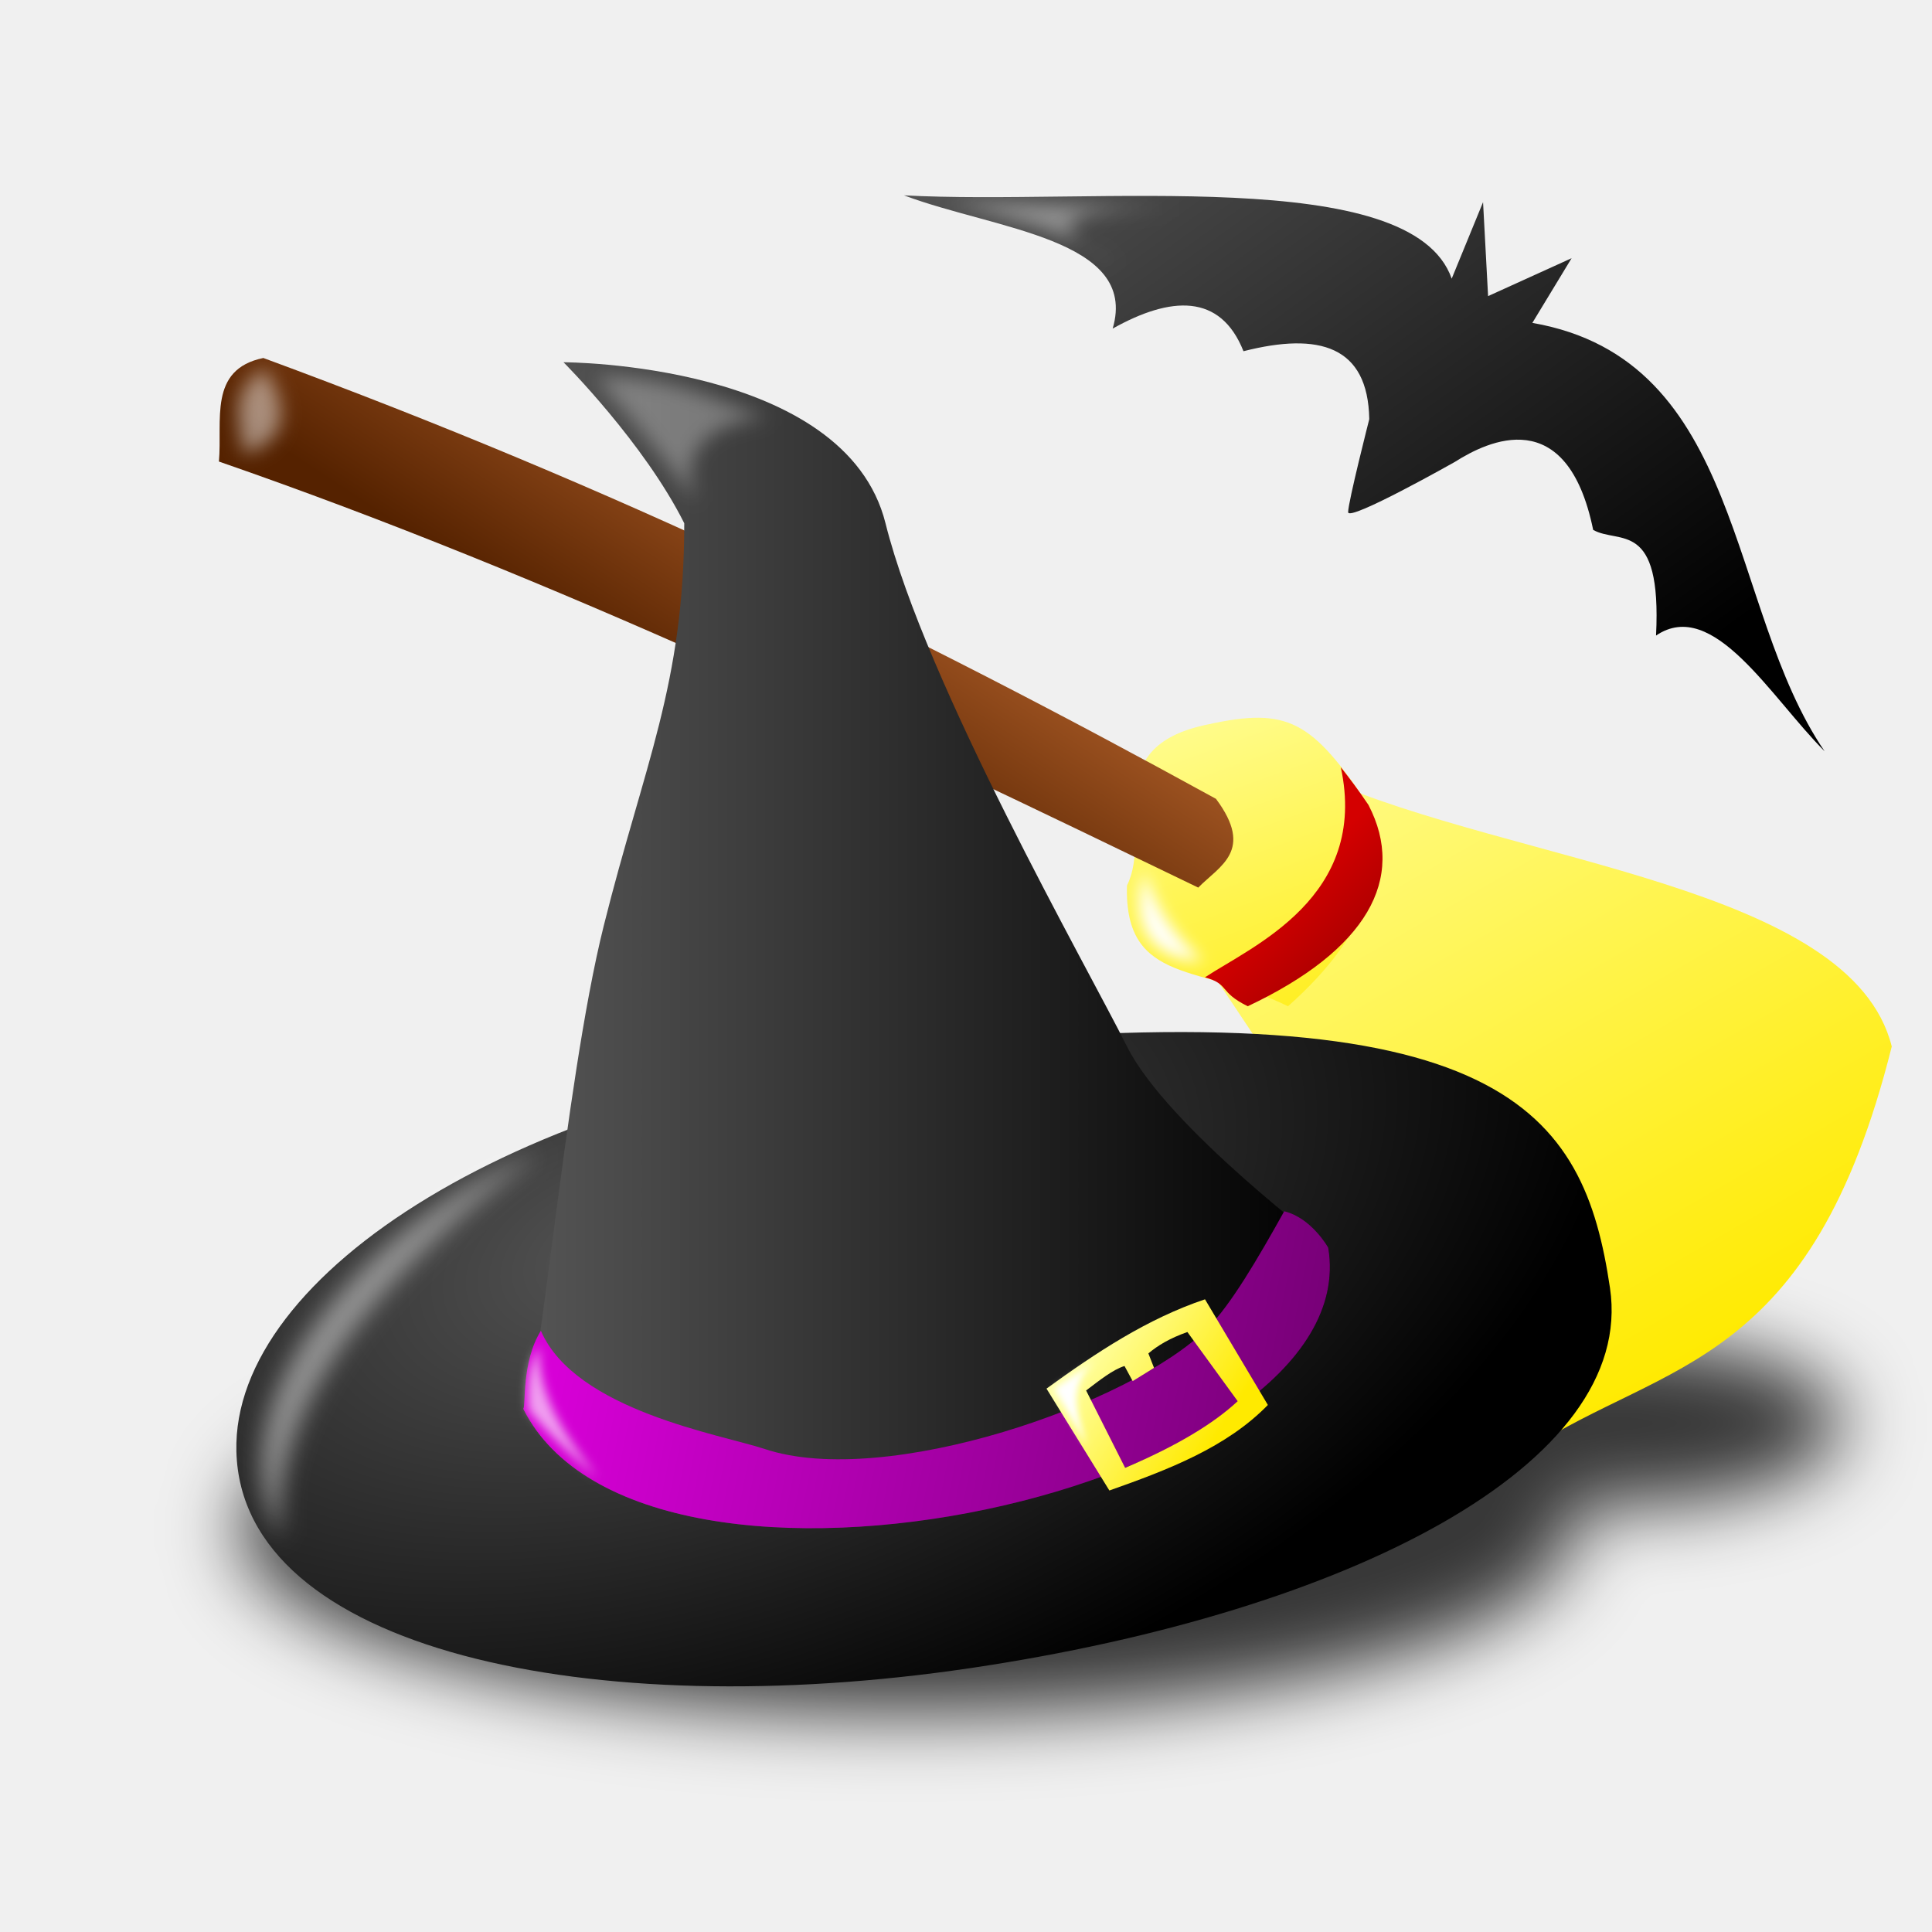
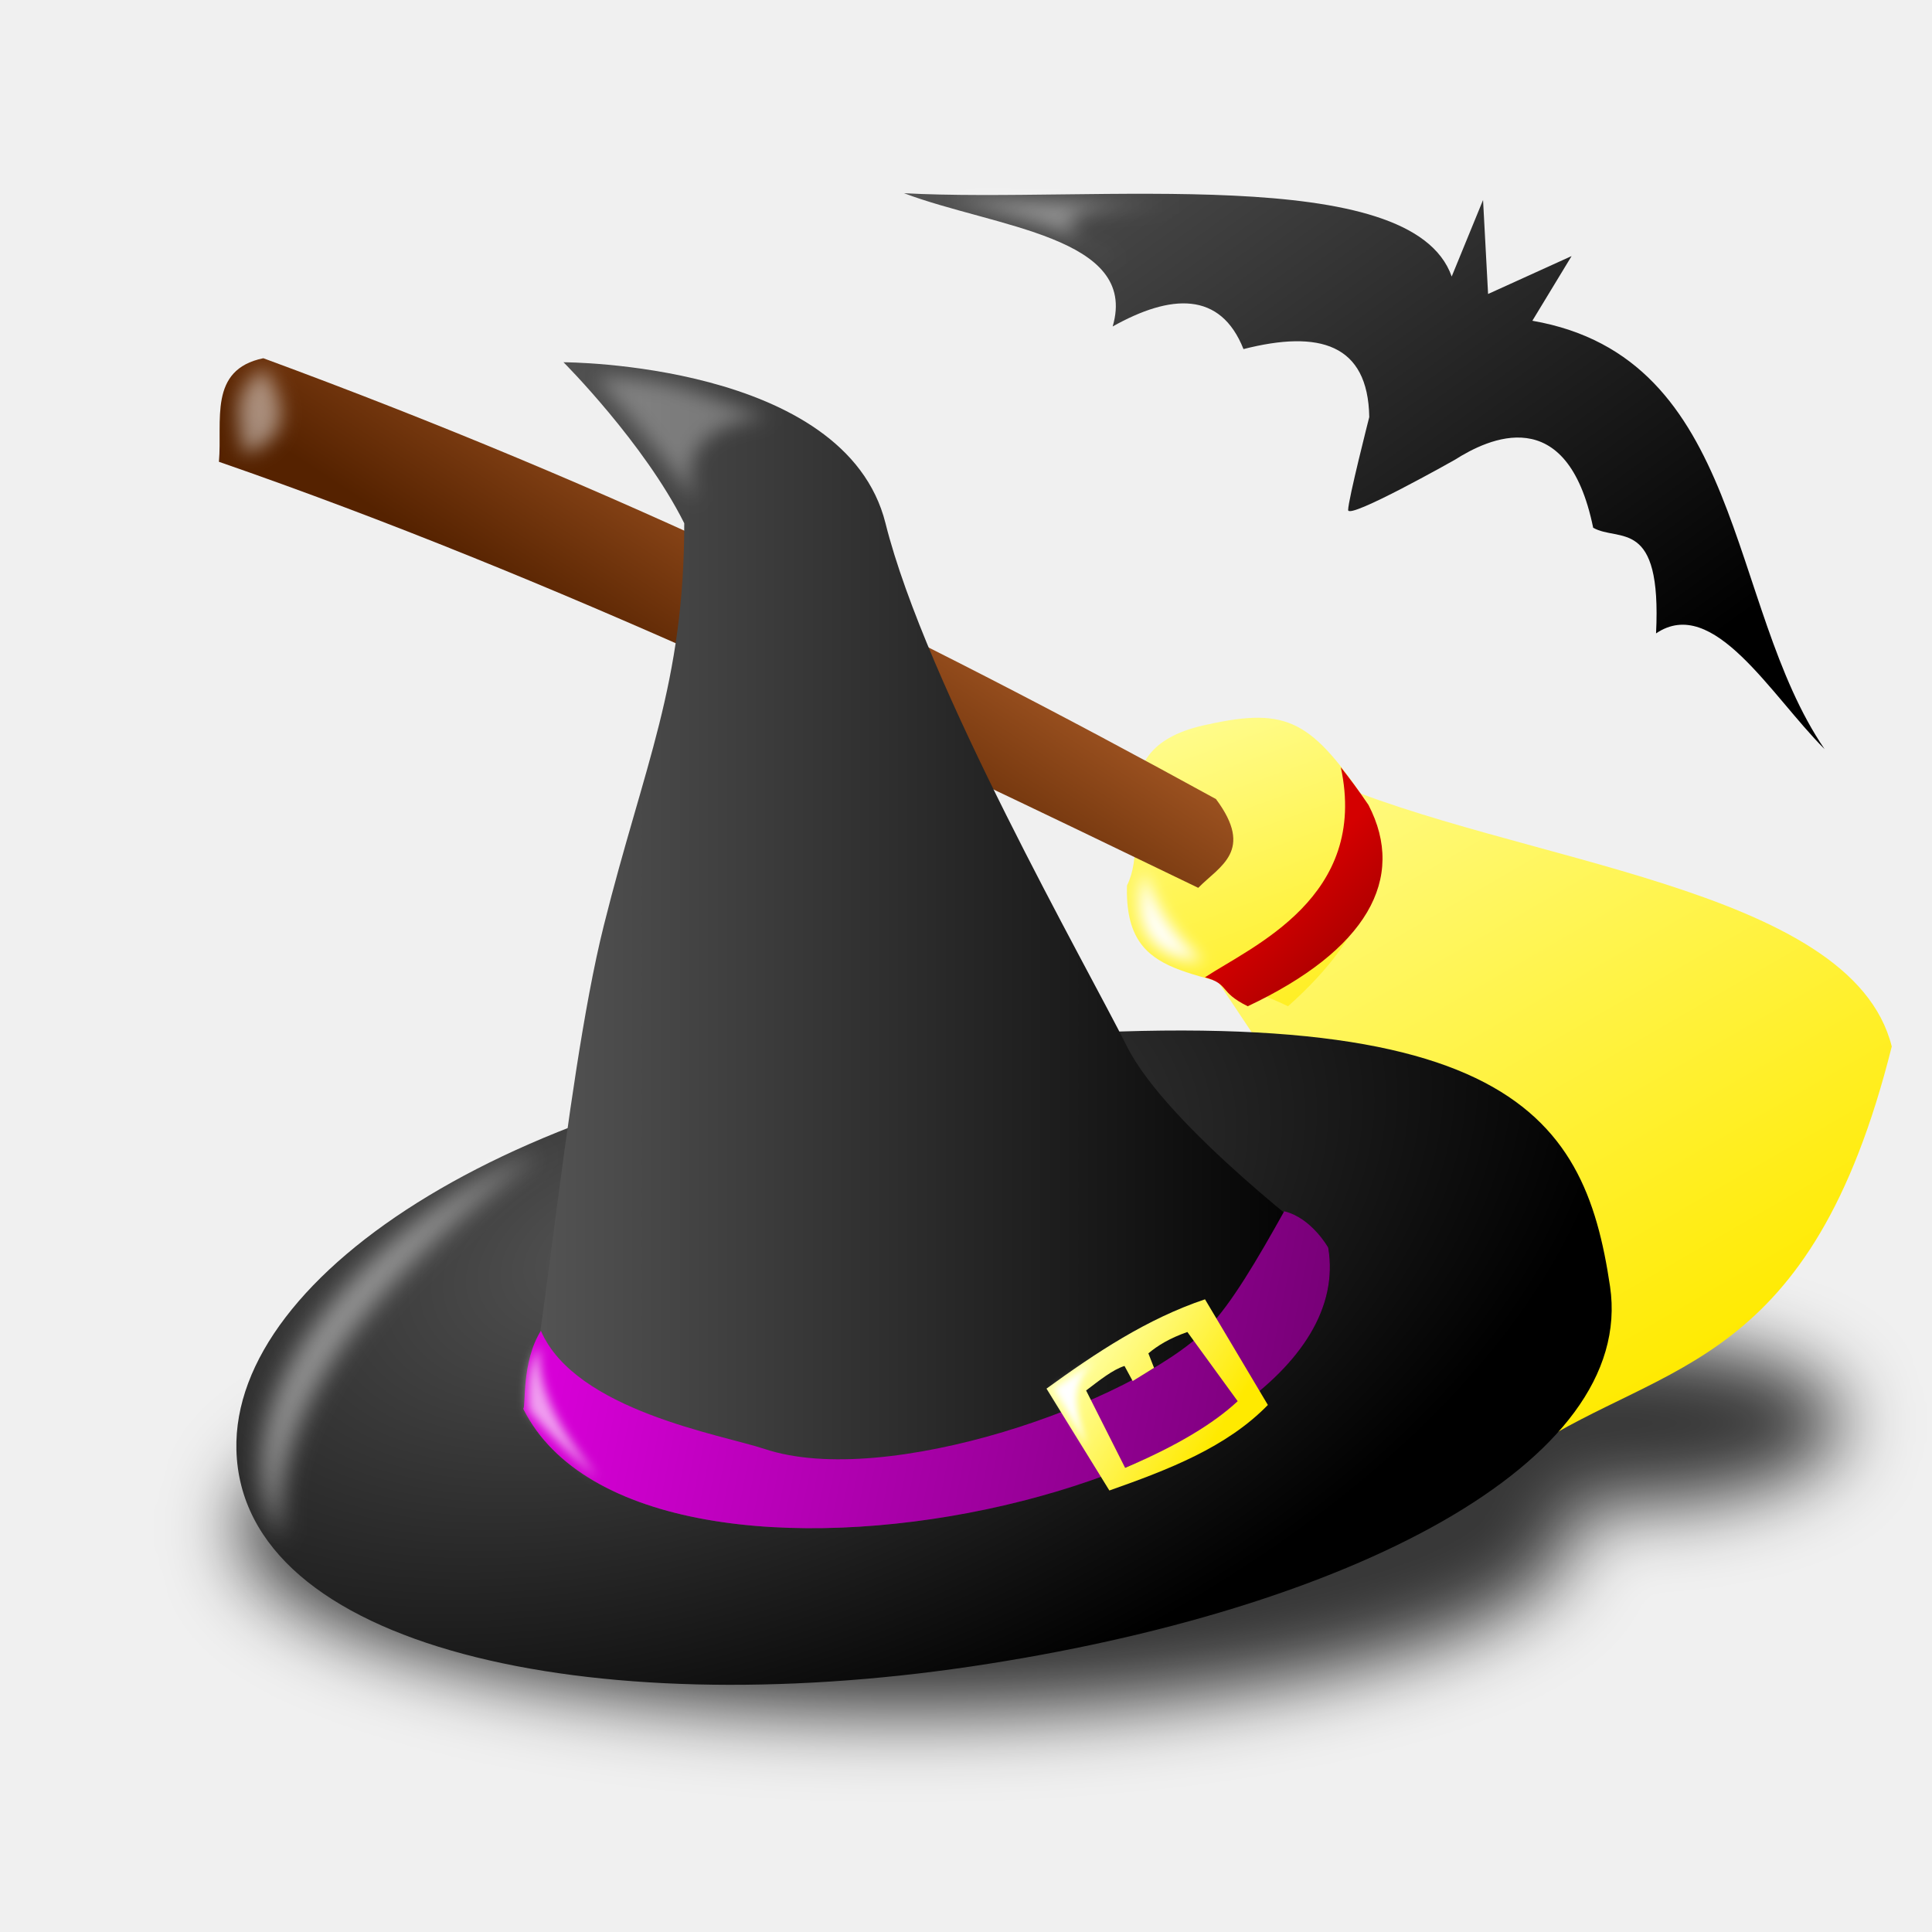
- <svg xmlns="http://www.w3.org/2000/svg" xmlns:xlink="http://www.w3.org/1999/xlink" width="48" height="48" id="svg2" version="1.1">
+ <svg xmlns="http://www.w3.org/2000/svg" xmlns:xlink="http://www.w3.org/1999/xlink" id="svg2" viewBox="0 0 48 48" version="1.1">
  <defs id="defs4">
-     <linearGradient id="linearGradient2868">
-       <stop style="stop-color:#d700d7;stop-opacity:1;" offset="0" id="stop2870" />
-       <stop style="stop-color:#6e006e;stop-opacity:1;" offset="1" id="stop2872" />
-     </linearGradient>
    <linearGradient id="linearGradient3651">
-       <stop style="stop-color:#555555;stop-opacity:1;" offset="0" id="stop3653" />
-       <stop style="stop-color:#000000;stop-opacity:1;" offset="1" id="stop3655" />
+       <stop id="stop3653" style="stop-color:#555555" offset="0" />
+       <stop id="stop3655" style="stop-color:#000000" offset="1" />
    </linearGradient>
    <linearGradient id="linearGradient3689">
-       <stop style="stop-color:#ffea00;stop-opacity:1;" offset="0" id="stop3691" />
-       <stop style="stop-color:#ffffa4;stop-opacity:1;" offset="1" id="stop3693" />
+       <stop id="stop3691" style="stop-color:#ffea00" offset="0" />
+       <stop id="stop3693" style="stop-color:#ffffa4" offset="1" />
    </linearGradient>
-     <linearGradient id="linearGradient3679">
-       <stop style="stop-color:#552200;stop-opacity:1;" offset="0" id="stop3681" />
-       <stop style="stop-color:#b6632c;stop-opacity:1;" offset="1" id="stop3683" />
+     <radialGradient id="radialGradient2874" xlink:href="#linearGradient3651" gradientUnits="userSpaceOnUse" cy="23.686" cx="16.668" gradientTransform="matrix(.10727 .86857 -1.4345 .21942 48.858 7.8051)" r="15.514" />
+     <linearGradient id="linearGradient2902" y2="21.984" xlink:href="#linearGradient3651" gradientUnits="userSpaceOnUse" x2="33.04" y1="21.984" x1="13" />
+     <linearGradient id="linearGradient2904" y2="37" gradientUnits="userSpaceOnUse" x2="34" y1="33" x1="14">
+       <stop id="stop2870" style="stop-color:#d700d7" offset="0" />
+       <stop id="stop2872" style="stop-color:#6e006e" offset="1" />
    </linearGradient>
-     <radialGradient xlink:href="#linearGradient3651" id="radialGradient2874" cx="16.668" cy="23.686" fx="16.668" fy="23.686" r="15.514" gradientTransform="matrix(0.1072668,0.8685747,-1.43451,0.2194249,48.85775,7.805114)" gradientUnits="userSpaceOnUse" />
-     <linearGradient xlink:href="#linearGradient3651" id="linearGradient2902" x1="13" y1="21.984" x2="33.04" y2="21.984" gradientUnits="userSpaceOnUse" />
-     <linearGradient xlink:href="#linearGradient2868" id="linearGradient2904" x1="14" y1="33" x2="34" y2="37" gradientUnits="userSpaceOnUse" />
-     <linearGradient xlink:href="#linearGradient3689" id="linearGradient2918" x1="30.344" y1="35.5" x2="27.078" y2="33.391" gradientUnits="userSpaceOnUse" />
-     <filter id="filter3694" x="-0.1" width="1.201" y="-0.073" height="1.145">
-       <feGaussianBlur stdDeviation="0.291" id="feGaussianBlur3696" />
+     <linearGradient id="linearGradient2918" y2="33.391" xlink:href="#linearGradient3689" gradientUnits="userSpaceOnUse" x2="27.078" y1="35.5" x1="30.344" />
+     <filter id="filter3694" height="1.145" width="1.201" y="-.073" x="-.1">
+       <feGaussianBlur id="feGaussianBlur3696" stdDeviation="0.291" />
    </filter>
-     <filter id="filter3700" x="-0.133" width="1.265" y="-0.183" height="1.366">
-       <feGaussianBlur stdDeviation="0.238" id="feGaussianBlur3702" />
+     <filter id="filter3700" height="1.366" width="1.265" y="-.183" x="-.133">
+       <feGaussianBlur id="feGaussianBlur3702" stdDeviation="0.238" />
    </filter>
-     <filter id="filter3710" x="-0.172" width="1.344" y="-0.091" height="1.182">
-       <feGaussianBlur stdDeviation="0.124" id="feGaussianBlur3712" />
+     <filter id="filter3710" height="1.182" width="1.344" y="-.091" x="-.172">
+       <feGaussianBlur id="feGaussianBlur3712" stdDeviation="0.124" />
    </filter>
-     <filter id="filter3720" x="-0.195" width="1.391" y="-0.096" height="1.192">
-       <feGaussianBlur stdDeviation="0.084" id="feGaussianBlur3722" />
+     <filter id="filter3720" height="1.192" width="1.391" y="-.096" x="-.195">
+       <feGaussianBlur id="feGaussianBlur3722" stdDeviation="0.084" />
    </filter>
-     <linearGradient xlink:href="#linearGradient3679" id="linearGradient3726" x1="20.619" y1="16.649" x2="24.772" y2="10.328" gradientUnits="userSpaceOnUse" gradientTransform="translate(-2.793262,1005.979)" />
-     <linearGradient xlink:href="#linearGradient3689" id="linearGradient3730" x1="34" y1="27" x2="30" y2="16" gradientUnits="userSpaceOnUse" />
-     <linearGradient xlink:href="#linearGradient3689" id="linearGradient3850" x1="44" y1="33" x2="33" y2="14" gradientUnits="userSpaceOnUse" />
-     <linearGradient id="linearGradient3801">
-       <stop id="stop3803" offset="0" style="stop-color:#a20000;stop-opacity:1;" />
-       <stop id="stop3805" offset="1" style="stop-color:#d40000;stop-opacity:1;" />
+     <linearGradient id="linearGradient3726" y2="10.328" gradientUnits="userSpaceOnUse" x2="24.772" gradientTransform="translate(-2.7933 1006)" y1="16.649" x1="20.619">
+       <stop id="stop3681" style="stop-color:#552200" offset="0" />
+       <stop id="stop3683" style="stop-color:#b6632c" offset="1" />
    </linearGradient>
-     <linearGradient xlink:href="#linearGradient3801" id="linearGradient4003" x1="34" y1="24" x2="32" y2="22" gradientUnits="userSpaceOnUse" />
-     <filter id="filter4019" x="-0.537" width="2.075" y="-0.273" height="1.546">
-       <feGaussianBlur stdDeviation="0.239" id="feGaussianBlur4021" />
+     <linearGradient id="linearGradient3730" y2="16" xlink:href="#linearGradient3689" gradientUnits="userSpaceOnUse" x2="30" y1="27" x1="34" />
+     <linearGradient id="linearGradient3850" y2="14" xlink:href="#linearGradient3689" gradientUnits="userSpaceOnUse" x2="33" y1="33" x1="44" />
+     <linearGradient id="linearGradient4003" y2="22" gradientUnits="userSpaceOnUse" x2="32" y1="24" x1="34">
+       <stop id="stop3803" style="stop-color:#a20000" offset="0" />
+       <stop id="stop3805" style="stop-color:#d40000" offset="1" />
+     </linearGradient>
+     <filter id="filter4019" height="1.546" width="2.075" y="-.273" x="-.537">
+       <feGaussianBlur id="feGaussianBlur4021" stdDeviation="0.239" />
    </filter>
-     <filter id="filter4029" x="-0.282" width="1.565" y="-0.198" height="1.397">
-       <feGaussianBlur stdDeviation="0.185" id="feGaussianBlur4031" />
+     <filter id="filter4029" height="1.397" width="1.565" y="-.198" x="-.282">
+       <feGaussianBlur id="feGaussianBlur4031" stdDeviation="0.185" />
    </filter>
-     <linearGradient xlink:href="#linearGradient3651" id="linearGradient4036" x1="26.639" y1="1004.721" x2="39.084" y2="1021.925" gradientUnits="userSpaceOnUse" gradientTransform="translate(-0.2940276,1.102603)" />
-     <filter id="filter4044" x="-0.095" width="1.19" y="-0.341" height="1.682">
-       <feGaussianBlur stdDeviation="0.226" id="feGaussianBlur4046" />
+     <linearGradient id="linearGradient4036" y2="1021.9" xlink:href="#linearGradient3651" gradientUnits="userSpaceOnUse" x2="39.084" gradientTransform="translate(-.29403 1.1026)" y1="1004.7" x1="26.639" />
+     <filter id="filter4044" height="1.682" width="1.19" y="-.341" x="-.095">
+       <feGaussianBlur id="feGaussianBlur4046" stdDeviation="0.226" />
    </filter>
-     <filter id="filter3650" x="-0.057" width="1.114" y="-0.245" height="1.49">
-       <feGaussianBlur stdDeviation="0.944" id="feGaussianBlur3652" />
+     <filter id="filter3650" height="1.49" width="1.114" y="-.245" x="-.057">
+       <feGaussianBlur id="feGaussianBlur3652" stdDeviation="0.944" />
    </filter>
  </defs>
-   <g id="layer1" transform="translate(0,-1004.362)">
-     <path style="fill:#000000;fill-opacity:0.769;fill-rule:evenodd;stroke:none;filter:url(#filter3650)" d="M 40.156 33.312 C 37.524 33.312 35.331 33.95 34.719 34.844 C 31.689 33.931 27.359 33.375 22.531 33.375 C 13.377 33.375 5.969 35.431 5.969 37.969 C 5.969 40.506 13.377 42.562 22.531 42.562 C 31.686 42.562 39.094 40.506 39.094 37.969 C 39.094 37.768 39.058 37.569 38.969 37.375 C 39.354 37.406 39.746 37.406 40.156 37.406 C 43.262 37.406 45.781 36.48 45.781 35.344 C 45.781 34.207 43.262 33.312 40.156 33.312 z " transform="translate(0,1004.362)" id="path4048" />
-     <path style="color:#000000;fill:url(#linearGradient3850);stroke:none;stroke-width:1px;stroke-linecap:butt;stroke-linejoin:miter;stroke-miterlimit:4;stroke-opacity:1;stroke-dasharray:none;stroke-dashoffset:0;marker:none;visibility:visible;display:inline;overflow:visible;enable-background:accumulate" d="M 32.858,19.332 C 37.634,21.446 46,22 47,26 c -2,8 -5.631,7.803 -9,10 l -8,-12 2.858,-4.668 z" id="path3848" transform="translate(0,1004.362)" />
-     <path style="color:#000000;fill:url(#linearGradient3730);stroke:none;stroke-width:1px;stroke-linecap:butt;stroke-linejoin:miter;stroke-miterlimit:4;stroke-opacity:1;stroke-dasharray:none;stroke-dashoffset:0;marker:none;visibility:visible;display:inline;overflow:visible;enable-background:accumulate" d="m 30,18 c -2.765,0.57 -1.338,2.665 -2,4 -0.076,2.495 1.892,1.961 4,3 2.132,-1.892 2.403,-3.498 2,-5 -1.413,-2.099 -2.001,-2.439 -4,-2 z" id="path3728" transform="translate(0,1004.362)" />
-     <path style="color:#000000;fill:url(#linearGradient3726);stroke:none;stroke-width:1px;marker:none;visibility:visible;display:inline;overflow:visible;enable-background:accumulate" d="m 6.542,1013.256 c 8.784,3.236 15.961,6.721 23.669,10.953 0.959,1.288 0.091,1.663 -0.441,2.205 -7.979,-3.857 -15.968,-7.687 -24.331,-10.585 0.09,-1.016 -0.27,-2.289 1.103,-2.573 z" id="path3724" />
-     <path transform="matrix(1.100867,-0.1632351,0.146675,0.9891847,-6.379867,1010.9)" style="fill:url(#radialGradient2874);fill-rule:evenodd;stroke:none;fill-opacity:1" d="M 37.868,31.989 C 37.868,36.407 31.06,39 22.5,39 13.94,39 6.462,35.905 7,31 c 0.481,-4.386 7.529,-7.917 16.549,-7.439 12.992,0.688 14.319,4.01 14.319,8.429 z" id="path2865" />
-     <path style="color:#000000;fill:url(#linearGradient2902);stroke:none;stroke-width:1px;stroke-linecap:butt;stroke-linejoin:miter;stroke-miterlimit:4;stroke-opacity:1;stroke-dasharray:none;stroke-dashoffset:0;marker:none;visibility:visible;display:inline;overflow:visible;enable-background:accumulate;fill-opacity:1" d="m 13,35 c 0.387,-0.034 1,-8 2,-12 1,-4 2,-6 2,-10 -1,-2 -3,-4 -3,-4 0,0 7,0 8,4 1,4 5,11 6,13 1,2 5,5 5,5 1,6 -17,10 -20,4 z" id="path2876" transform="translate(0,1004.362)" />
-     <path style="color:#000000;fill:url(#linearGradient2904);stroke:none;stroke-width:1px;stroke-linecap:butt;stroke-linejoin:miter;stroke-miterlimit:4;stroke-opacity:1;stroke-dasharray:none;stroke-dashoffset:0;marker:none;visibility:visible;display:inline;overflow:visible;enable-background:accumulate" d="M 31.906,30.094 C 31.257,31.259 30.578,32.422 30,33 28.125,34.875 22,37 19,36 17.925,35.642 14.293,35.046 13.438,33.062 12.95,33.846 13.068,34.942 13,35 c 3,6 21,2 20,-4 0,0 -0.413,-0.742 -1.094,-0.906 z" transform="translate(0,1004.362)" id="path2897" />
-     <path style="color:#000000;fill:url(#linearGradient2918);stroke:none;stroke-width:1px;stroke-linecap:butt;stroke-linejoin:miter;stroke-miterlimit:4;stroke-opacity:1;stroke-dasharray:none;stroke-dashoffset:0;marker:none;visibility:visible;display:inline;overflow:visible;enable-background:accumulate" d="M 29.938,32.281 C 28.497,32.765 27.235,33.605 26,34.5 l 1.562,2.531 c 1.472,-0.519 2.915,-1.074 3.938,-2.125 l -1.562,-2.625 z m -0.438,0.812 1.25,1.719 c -0.593,0.552 -1.496,1.104 -2.797,1.656 l -0.969,-1.922 C 27.314,34.296 27.648,34.028 27.938,33.938 l 0.203,0.375 0.531,-0.328 L 28.531,33.625 C 28.763,33.43 29.061,33.248 29.5,33.094 z" transform="translate(0,1004.362)" id="path2908" />
-     <path style="color:#000000;fill:#ffffff;stroke:none;stroke-width:1px;stroke-linecap:butt;stroke-linejoin:miter;stroke-miterlimit:4;stroke-opacity:1;stroke-dasharray:none;stroke-dashoffset:0;marker:none;visibility:visible;display:inline;overflow:visible;enable-background:accumulate;filter:url(#filter3694);fill-opacity:0.446" d="m 13.438,28.625 c 0,0 -7.066,4.817 -6.438,9.625 -2.087,-3.43 2.562,-8.196 6.438,-9.625 z" id="path2920" transform="translate(0,1004.362)" />
-     <path style="color:#000000;fill:#ffffff;stroke:none;stroke-width:1px;stroke-linecap:butt;stroke-linejoin:miter;stroke-miterlimit:4;stroke-opacity:1;stroke-dasharray:none;stroke-dashoffset:0;marker:none;visibility:visible;display:inline;overflow:visible;enable-background:accumulate;filter:url(#filter3700);fill-opacity:0.299" d="m 14.812,9.375 c 1.953,-0.053 2.965,0.599 4.312,1 0,0 -2.632,0.065 -1.812,2.125 -1.13,-1.572 -2.5,-3.125 -2.5,-3.125 z" id="path3698" transform="translate(0,1004.362)" />
-     <path style="color:#000000;fill:#ffffff;stroke:none;stroke-width:1px;stroke-linecap:butt;stroke-linejoin:miter;stroke-miterlimit:4;stroke-opacity:1;stroke-dasharray:none;stroke-dashoffset:0;marker:none;visibility:visible;display:inline;overflow:visible;enable-background:accumulate;fill-opacity:0.621;filter:url(#filter3710)" d="m 13.406,33.438 c -0.178,0.334 -0.348,0.688 -0.281,1.594 0.43,0.515 1.04,1.09 1.719,1.688 -0.567,-0.755 -1.544,-1.945 -1.438,-3.281 z" id="path3704" transform="translate(0,1004.362)" />
-     <path style="color:#000000;fill:#ffffff;stroke:none;stroke-width:1px;stroke-linecap:butt;stroke-linejoin:miter;stroke-miterlimit:4;stroke-opacity:1;stroke-dasharray:none;stroke-dashoffset:0;marker:none;visibility:visible;display:inline;overflow:visible;enable-background:accumulate;filter:url(#filter3720)" d="M 27.219,33.812 26.188,34.5 27,35.906 c -0.23,-0.748 -0.521,-1.507 0.219,-2.094 z" id="path3714" transform="translate(0,1004.362)" />
-     <path style="color:#000000;fill:url(#linearGradient4003);stroke:none;stroke-width:1px;stroke-linecap:butt;stroke-linejoin:miter;stroke-miterlimit:4;stroke-opacity:1;stroke-dasharray:none;stroke-dashoffset:0;marker:none;visibility:visible;display:inline;overflow:visible;enable-background:accumulate" d="m 33.312,19.062 c 0.696,3.227 -2.196,4.442 -3.375,5.219 C 30.556,24.455 30.268,24.639 31,25 c 2.959,-1.396 3.949,-3.17 3,-5 -0.251,-0.372 -0.476,-0.67 -0.688,-0.938 z" transform="translate(0,1004.362)" id="path3852" />
-     <path style="color:#000000;fill:#ffffff;stroke:none;stroke-width:1px;stroke-linecap:butt;stroke-linejoin:miter;stroke-miterlimit:4;stroke-opacity:1;stroke-dasharray:none;stroke-dashoffset:0;marker:none;visibility:visible;display:inline;overflow:visible;enable-background:accumulate;fill-opacity:0.473;filter:url(#filter4019)" d="M 6.572,9.156 C 5.619,9.76 5.95,10.524 6.052,11.26 c 0,0 1.682,-0.278 0.52,-2.104 z" id="path4005" transform="translate(0,1004.362)" />
-     <path style="color:#000000;fill:#ffffff;stroke:none;stroke-width:1px;stroke-linecap:butt;stroke-linejoin:miter;stroke-miterlimit:4;stroke-opacity:1;stroke-dasharray:none;stroke-dashoffset:0;marker:none;visibility:visible;display:inline;overflow:visible;enable-background:accumulate;filter:url(#filter4029)" d="m 28.432,21.648 c 0.314,1.087 0.868,1.695 1.455,2.235 -0.004,-8.95e-4 -2.077,0.078 -1.455,-2.235 z" id="path4023" transform="translate(0,1004.362)" />
-     <path style="color:#000000;fill:url(#linearGradient4036);stroke:none;stroke-width:1px;marker:none;visibility:visible;display:inline;overflow:visible;enable-background:accumulate" d="m 22.456,1009.215 c 4.689,0.254 12.611,-0.783 13.611,2.07 l 0.779,-1.901 0.125,2.335 2.075,-0.942 -0.975,1.607 c 5.275,0.918 4.815,7.063 7.261,10.643 -1.333,-1.333 -2.766,-3.841 -4.188,-2.875 0.144,-2.9 -0.923,-2.261 -1.562,-2.625 -0.65,-3.168 -2.619,-2.209 -3.438,-1.688 0,0 -2.65,1.497 -2.65,1.247 0,-0.25 0.525,-2.31 0.525,-2.31 -0.031,-1.82 -1.244,-2.167 -3.125,-1.688 -0.573,-1.444 -1.809,-1.37 -3.25,-0.562 0.655,-2.234 -2.929,-2.459 -5.188,-3.312 z" id="path4033" />
-     <path style="color:#000000;fill:#ffffff;fill-opacity:0.379;stroke:none;stroke-width:1px;marker:none;visibility:visible;display:inline;overflow:visible;filter:url(#filter4044);enable-background:accumulate" d="m 29.228,1009.536 -5.701,-0.177 c 1.714,0.452 3.407,0.909 4.198,1.591 -1.152,-0.697 -2.397,-1.406 1.503,-1.414 z" id="path4038" />
+   <g id="layer1" transform="translate(0 -1004.4)">
+     <path id="path4048" style="filter:url(#filter3650);fill-rule:evenodd;fill:#000000;fill-opacity:.769" d="m40.156 33.312c-2.632 0-4.825 0.638-5.437 1.532-3.03-0.913-7.36-1.469-12.188-1.469-9.154 0-16.562 2.056-16.562 4.594-0 2.537 7.408 4.593 16.562 4.593 9.155 0 16.563-2.056 16.563-4.593 0-0.201-0.036-0.4-0.125-0.594 0.385 0.031 0.777 0.031 1.187 0.031 3.106 0 5.625-0.926 5.625-2.062 0-1.137-2.519-2.032-5.625-2.032z" transform="translate(0 1004.4)" />
+     <path id="path3848" style="color:#000000;fill:url(#linearGradient3850)" transform="translate(0 1004.4)" d="m32.858 19.332c4.776 2.114 13.142 2.668 14.142 6.668-2 8-5.63 7.803-9 10l-8-12 2.858-4.668z" />
+     <path id="path3728" style="color:#000000;fill:url(#linearGradient3730)" transform="translate(0 1004.4)" d="m30 18c-2.765 0.57-1.338 2.665-2 4-0.076 2.495 1.892 1.961 4 3 2.132-1.892 2.403-3.498 2-5-1.413-2.099-2.001-2.439-4-2z" />
+     <path id="path3724" style="color:#000000;fill:url(#linearGradient3726)" d="m6.542 1013.3c8.784 3.236 15.961 6.721 23.669 10.953 0.959 1.288 0.091 1.663-0.441 2.205-7.979-3.857-15.968-7.687-24.331-10.585 0.09-1.016-0.27-2.289 1.103-2.573z" />
+     <path id="path2865" style="fill:url(#radialGradient2874);fill-rule:evenodd" transform="matrix(1.1009 -.16324 .14668 .98918 -6.3799 1010.9)" d="m37.868 31.989c0 4.418-6.808 7.011-15.368 7.011s-16.038-3.095-15.5-8c0.481-4.386 7.529-7.917 16.549-7.439 12.992 0.688 14.319 4.01 14.319 8.429z" />
+     <path id="path2876" style="color:#000000;fill:url(#linearGradient2902)" transform="translate(0 1004.4)" d="m13 35c0.387-0.034 1-8 2-12s2-6 2-10c-1-2-3-4-3-4s7 0 8 4 5 11 6 13 5 5 5 5c1 6-17 10-20 4z" />
+     <path id="path2897" style="color:#000000;fill:url(#linearGradient2904)" d="m31.906 30.094c-0.649 1.165-1.328 2.328-1.906 2.906-1.875 1.875-8 4-11 3-1.075-0.358-4.707-0.954-5.562-2.938-0.488 0.784-0.37 1.88-0.438 1.938 3 6 21 2 20-4 0 0-0.413-0.742-1.094-0.906z" transform="translate(0 1004.4)" />
+     <path id="path2908" style="color:#000000;fill:url(#linearGradient2918)" d="m29.938 32.281c-1.441 0.484-2.703 1.324-3.938 2.219l1.562 2.531c1.472-0.519 2.915-1.074 3.938-2.125l-1.562-2.625zm-0.438 0.812 1.25 1.719c-0.593 0.552-1.496 1.104-2.797 1.656l-0.969-1.922c0.33-0.251 0.664-0.519 0.954-0.609l0.203 0.375 0.531-0.328-0.141-0.36c0.232-0.195 0.53-0.377 0.969-0.531z" transform="translate(0 1004.4)" />
+     <path id="path2920" style="fill-opacity:.446;color:#000000;filter:url(#filter3694);fill:#ffffff" transform="translate(0 1004.4)" d="m13.438 28.625s-7.066 4.817-6.438 9.625c-2.087-3.43 2.562-8.196 6.438-9.625z" />
+     <path id="path3698" style="fill-opacity:.299;color:#000000;filter:url(#filter3700);fill:#ffffff" transform="translate(0 1004.4)" d="m14.812 9.375c1.953-0.053 2.965 0.599 4.312 1 0 0-2.632 0.065-1.812 2.125-1.13-1.572-2.5-3.125-2.5-3.125z" />
+     <path id="path3704" style="fill-opacity:.621;color:#000000;filter:url(#filter3710);fill:#ffffff" transform="translate(0 1004.4)" d="m13.406 33.438c-0.178 0.334-0.348 0.688-0.281 1.594 0.43 0.515 1.04 1.09 1.719 1.688-0.567-0.755-1.544-1.945-1.438-3.281z" />
+     <path id="path3714" style="color:#000000;filter:url(#filter3720);fill:#ffffff" transform="translate(0 1004.4)" d="m27.219 33.812-1.031 0.688 0.812 1.406c-0.23-0.748-0.521-1.507 0.219-2.094z" />
+     <path id="path3852" style="color:#000000;fill:url(#linearGradient4003)" d="m33.312 19.062c0.696 3.227-2.196 4.442-3.375 5.219 0.619 0.174 0.331 0.358 1.063 0.719 2.959-1.396 3.95-3.17 3-5-0.251-0.372-0.476-0.67-0.688-0.938z" transform="translate(0 1004.4)" />
+     <path id="path4005" style="fill-opacity:.473;color:#000000;filter:url(#filter4019);fill:#ffffff" transform="translate(0 1004.4)" d="m6.572 9.156c-0.953 0.604-0.622 1.368-0.52 2.104 0 0 1.682-0.278 0.52-2.104z" />
+     <path id="path4023" style="color:#000000;filter:url(#filter4029);fill:#ffffff" transform="translate(0 1004.4)" d="m28.432 21.648c0.314 1.087 0.868 1.695 1.455 2.235-0.004-0.001-2.077 0.078-1.455-2.235z" />
+     <path id="path4033" style="color:#000000;fill:url(#linearGradient4036)" d="m22.456 1009.2c4.689 0.254 12.611-0.783 13.611 2.07l0.779-1.901 0.125 2.335 2.075-0.942-0.975 1.607c5.275 0.918 4.815 7.063 7.261 10.643-1.333-1.333-2.766-3.841-4.188-2.875 0.144-2.9-0.923-2.261-1.562-2.625-0.65-3.168-2.619-2.209-3.438-1.688 0 0-2.65 1.497-2.65 1.247s0.525-2.31 0.525-2.31c-0.031-1.82-1.244-2.167-3.125-1.688-0.573-1.444-1.809-1.37-3.25-0.562 0.655-2.234-2.929-2.459-5.188-3.312z" />
+     <path id="path4038" style="fill-opacity:.379;color:#000000;filter:url(#filter4044);fill:#ffffff" d="m29.228 1009.5-5.701-0.177c1.714 0.452 3.407 0.909 4.198 1.591-1.152-0.697-2.397-1.406 1.503-1.414z" />
  </g>
</svg>
